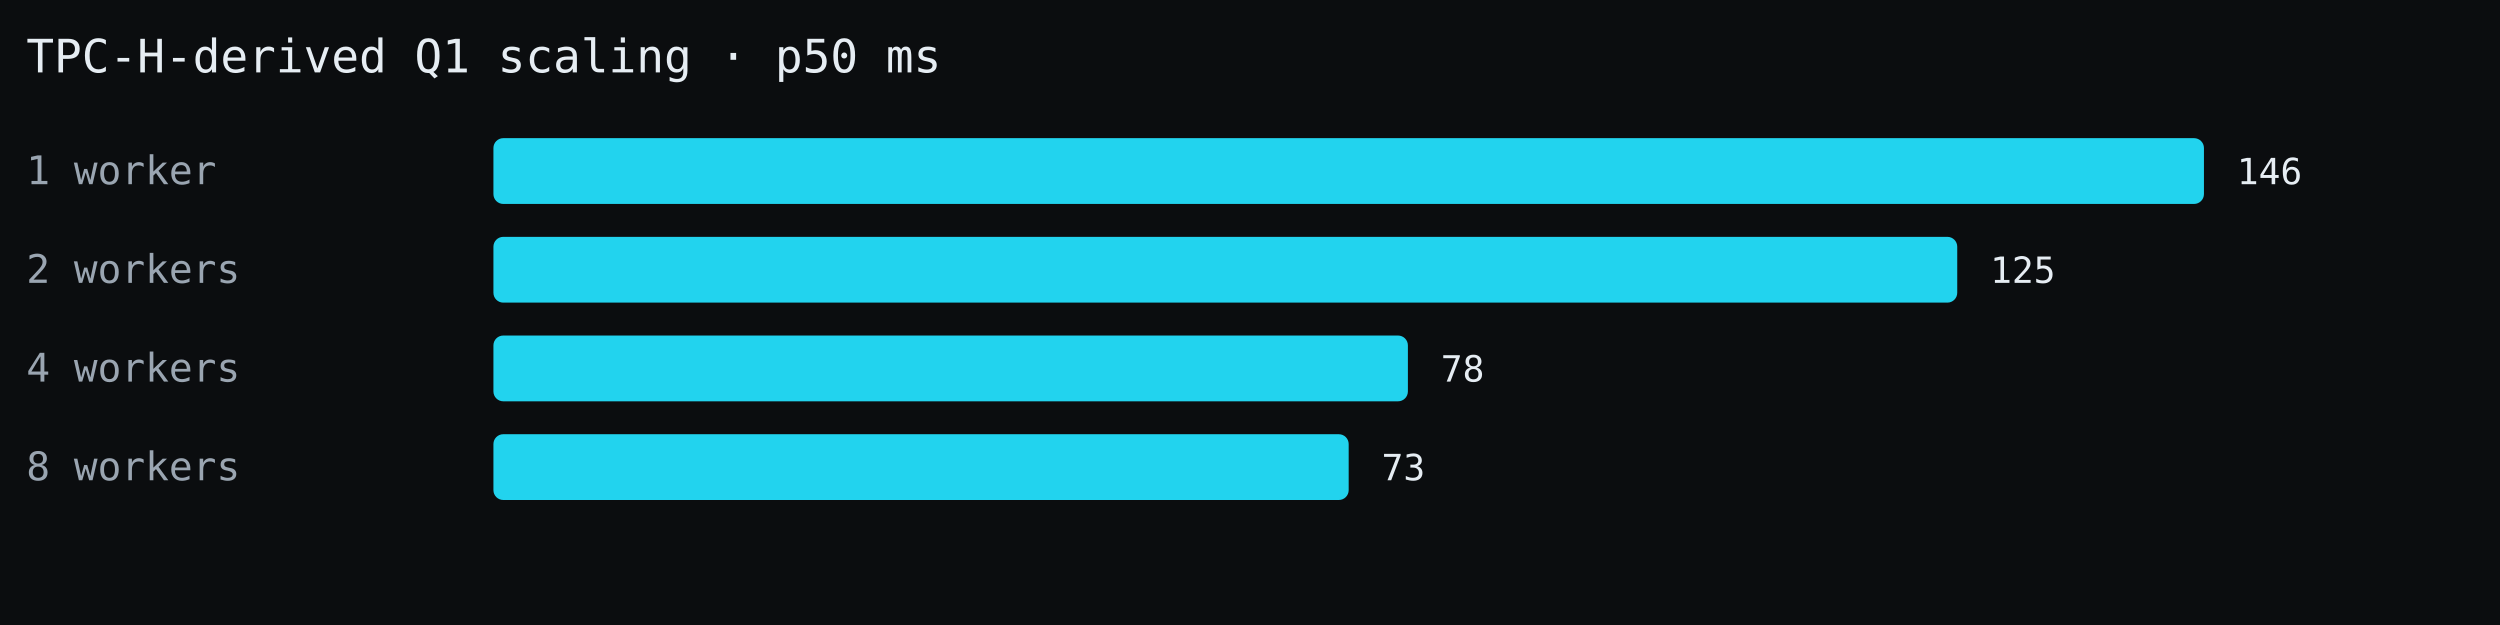
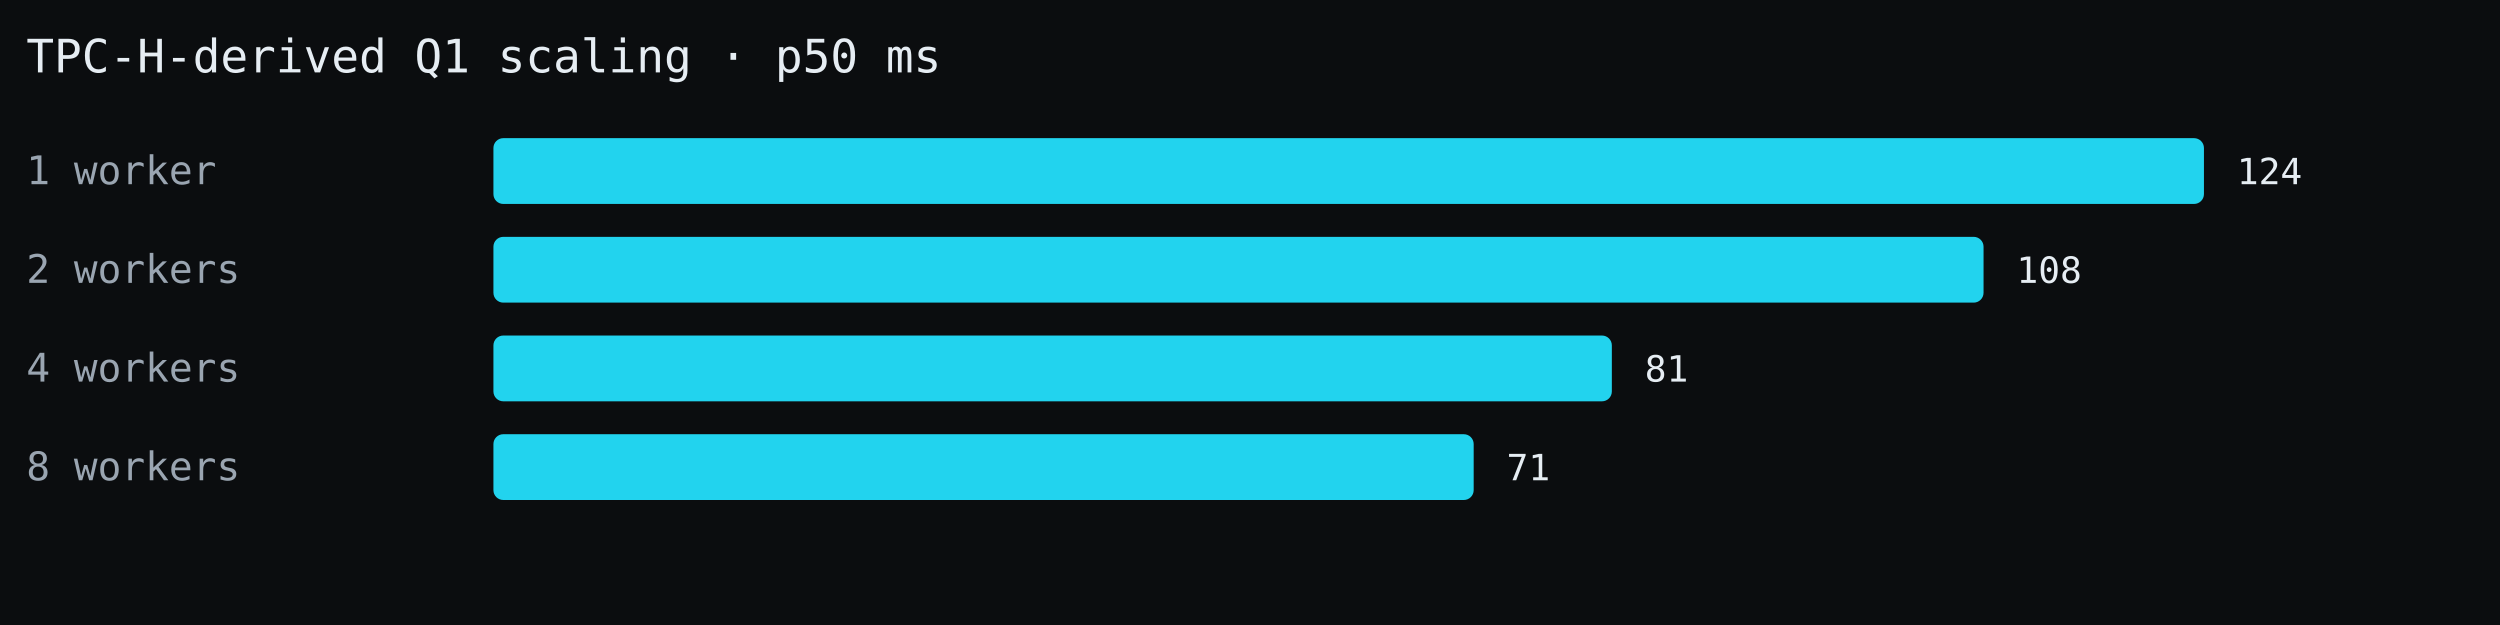
<svg xmlns="http://www.w3.org/2000/svg" width="760" height="190" viewBox="0 0 760 190">
  <rect width="760" height="190" fill="#0b0d0f" />
  <text x="8" y="22" fill="#e6edf3" font-family="monospace" font-size="14">TPC-H-derived Q1 scaling · p50 ms</text>
  <g font-family="monospace">
    <text x="8" y="56" fill="#9aa5b1" font-size="12">1 worker</text>
    <rect x="150" y="42" width="520" height="20" rx="3" fill="#22d3ee" />
-     <text x="680" y="56" fill="#e6edf3" font-size="11">146</text>
+     <text x="680" y="56" fill="#e6edf3" font-size="11">124</text>
    <text x="8" y="86" fill="#9aa5b1" font-size="12">2 workers</text>
-     <rect x="150" y="72" width="445" height="20" rx="3" fill="#22d3ee" />
-     <text x="605" y="86" fill="#e6edf3" font-size="11">125</text>
+     <rect x="150" y="72" width="453" height="20" rx="3" fill="#22d3ee" />
+     <text x="613" y="86" fill="#e6edf3" font-size="11">108</text>
    <text x="8" y="116" fill="#9aa5b1" font-size="12">4 workers</text>
-     <rect x="150" y="102" width="278" height="20" rx="3" fill="#22d3ee" />
-     <text x="438" y="116" fill="#e6edf3" font-size="11">78</text>
+     <rect x="150" y="102" width="340" height="20" rx="3" fill="#22d3ee" />
+     <text x="500" y="116" fill="#e6edf3" font-size="11">81</text>
    <text x="8" y="146" fill="#9aa5b1" font-size="12">8 workers</text>
-     <rect x="150" y="132" width="260" height="20" rx="3" fill="#22d3ee" />
-     <text x="420" y="146" fill="#e6edf3" font-size="11">73</text>
+     <rect x="150" y="132" width="298" height="20" rx="3" fill="#22d3ee" />
+     <text x="458" y="146" fill="#e6edf3" font-size="11">71</text>
  </g>
</svg>
